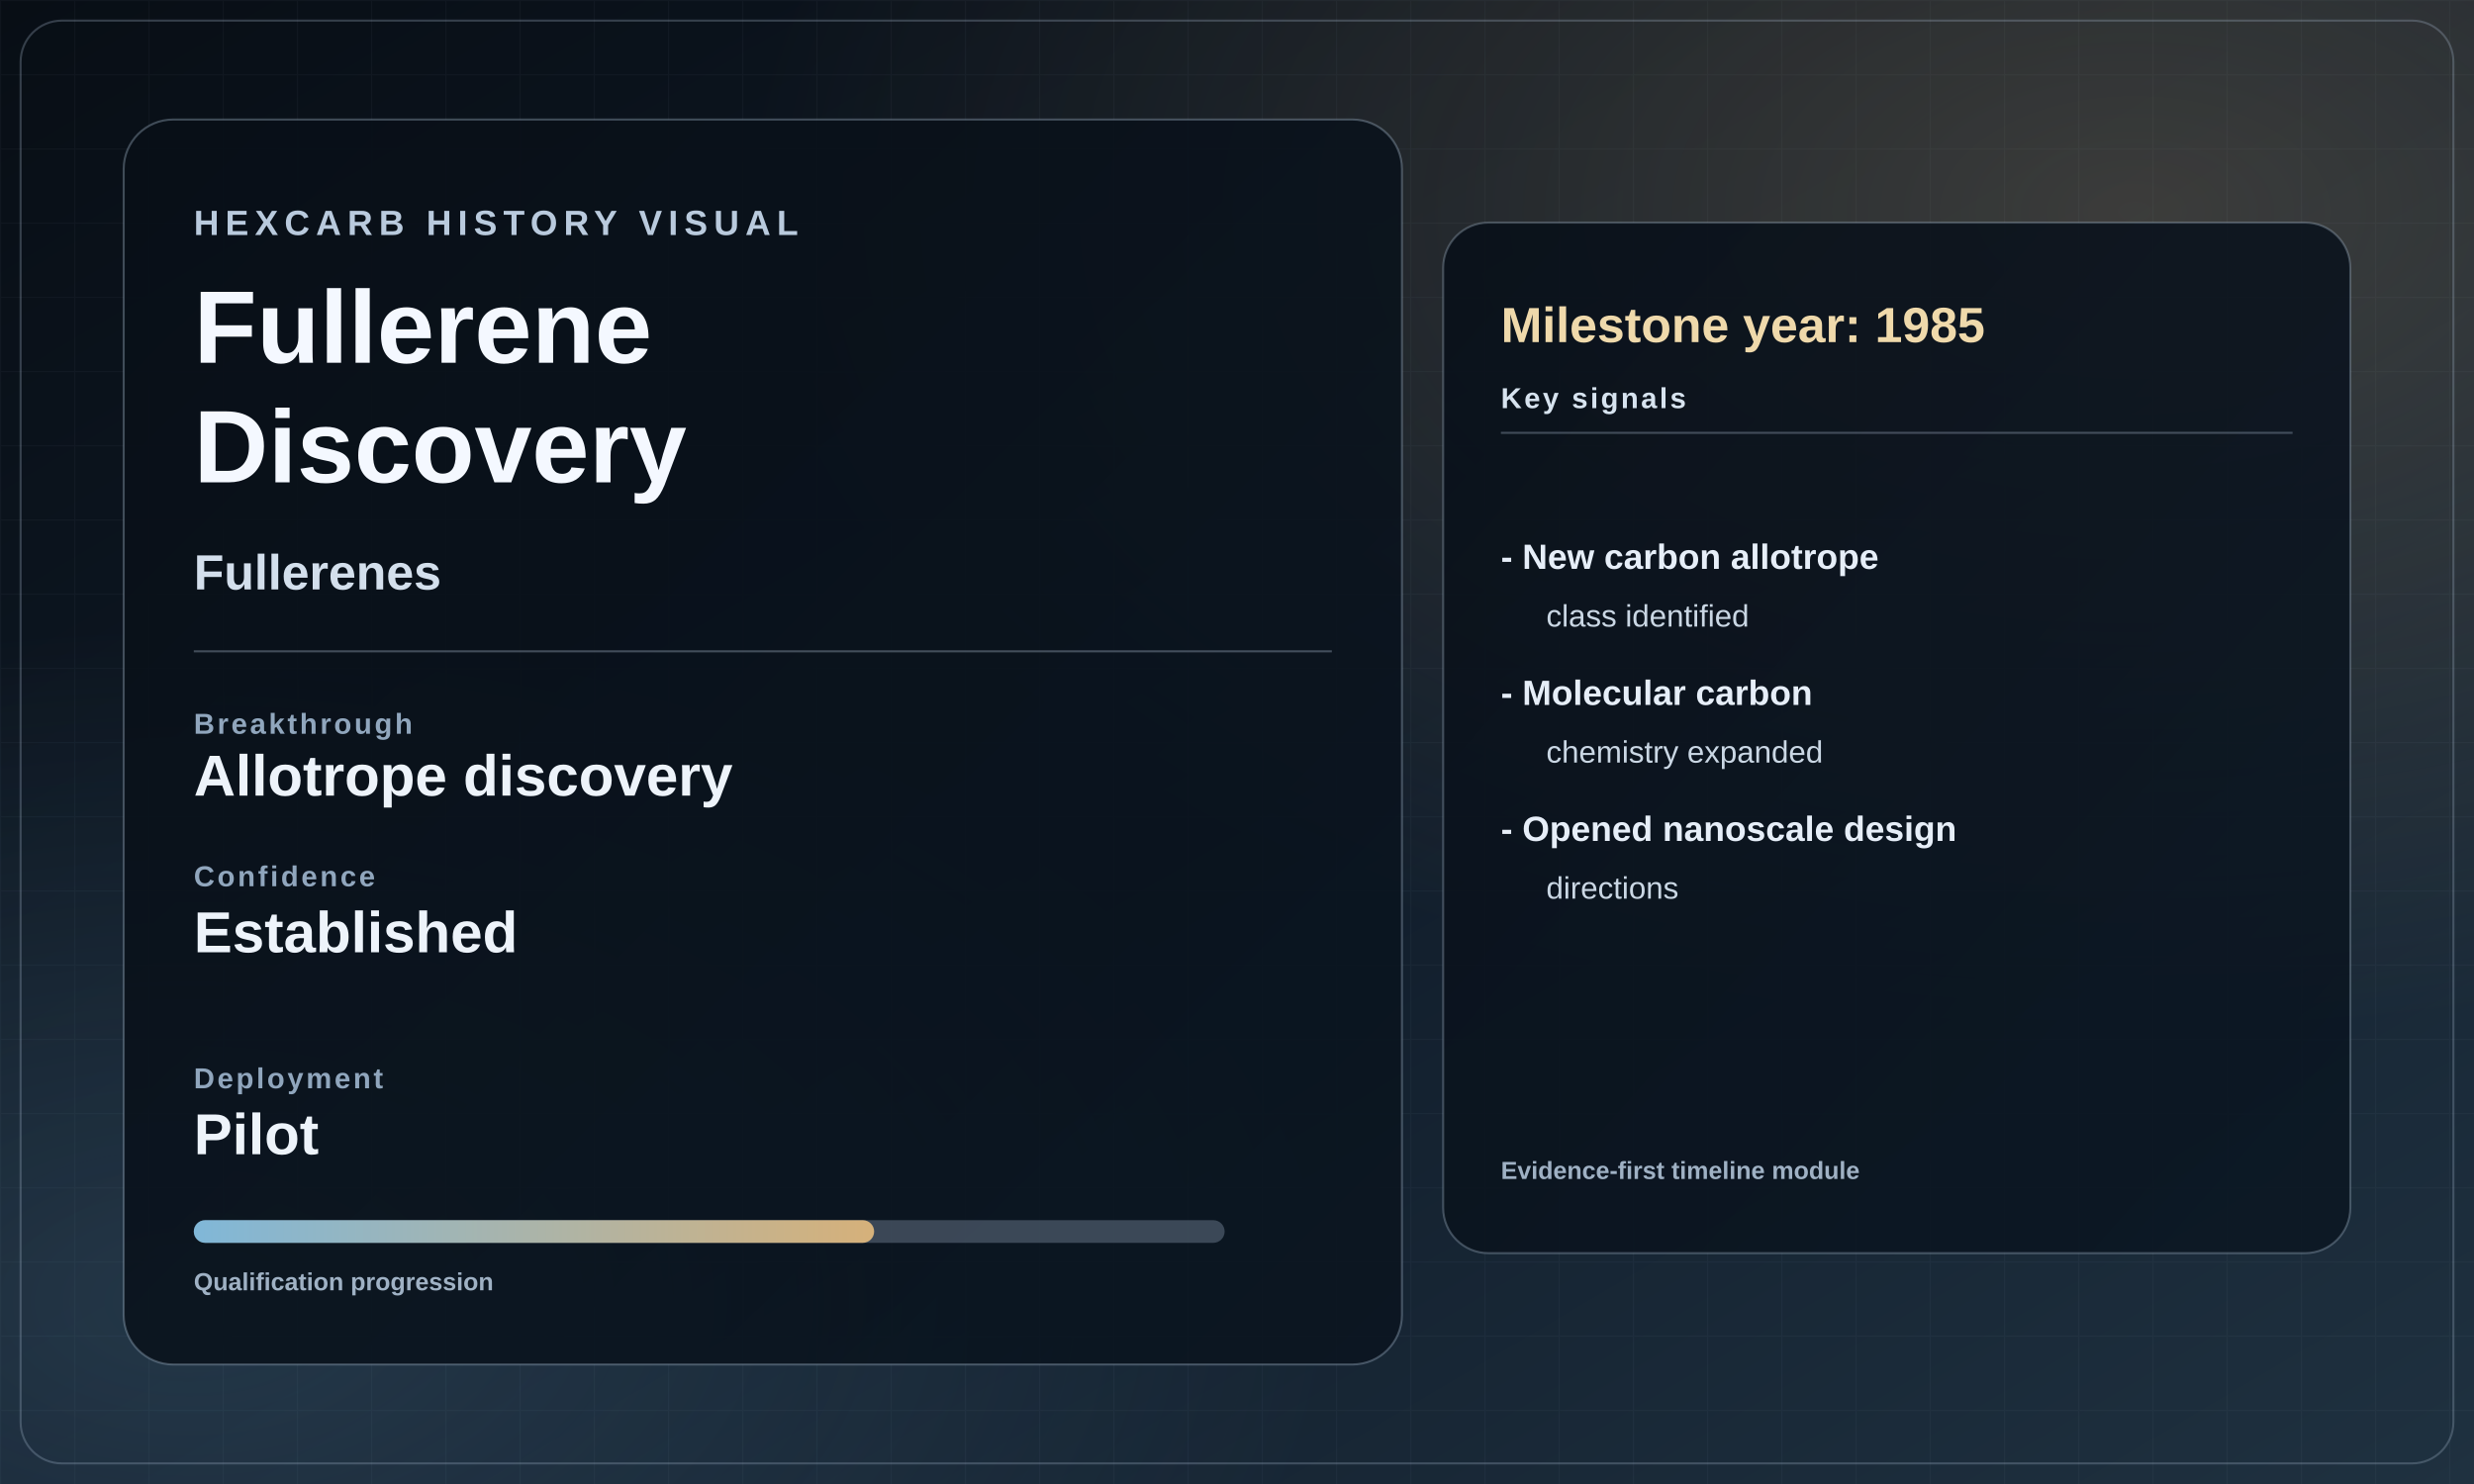
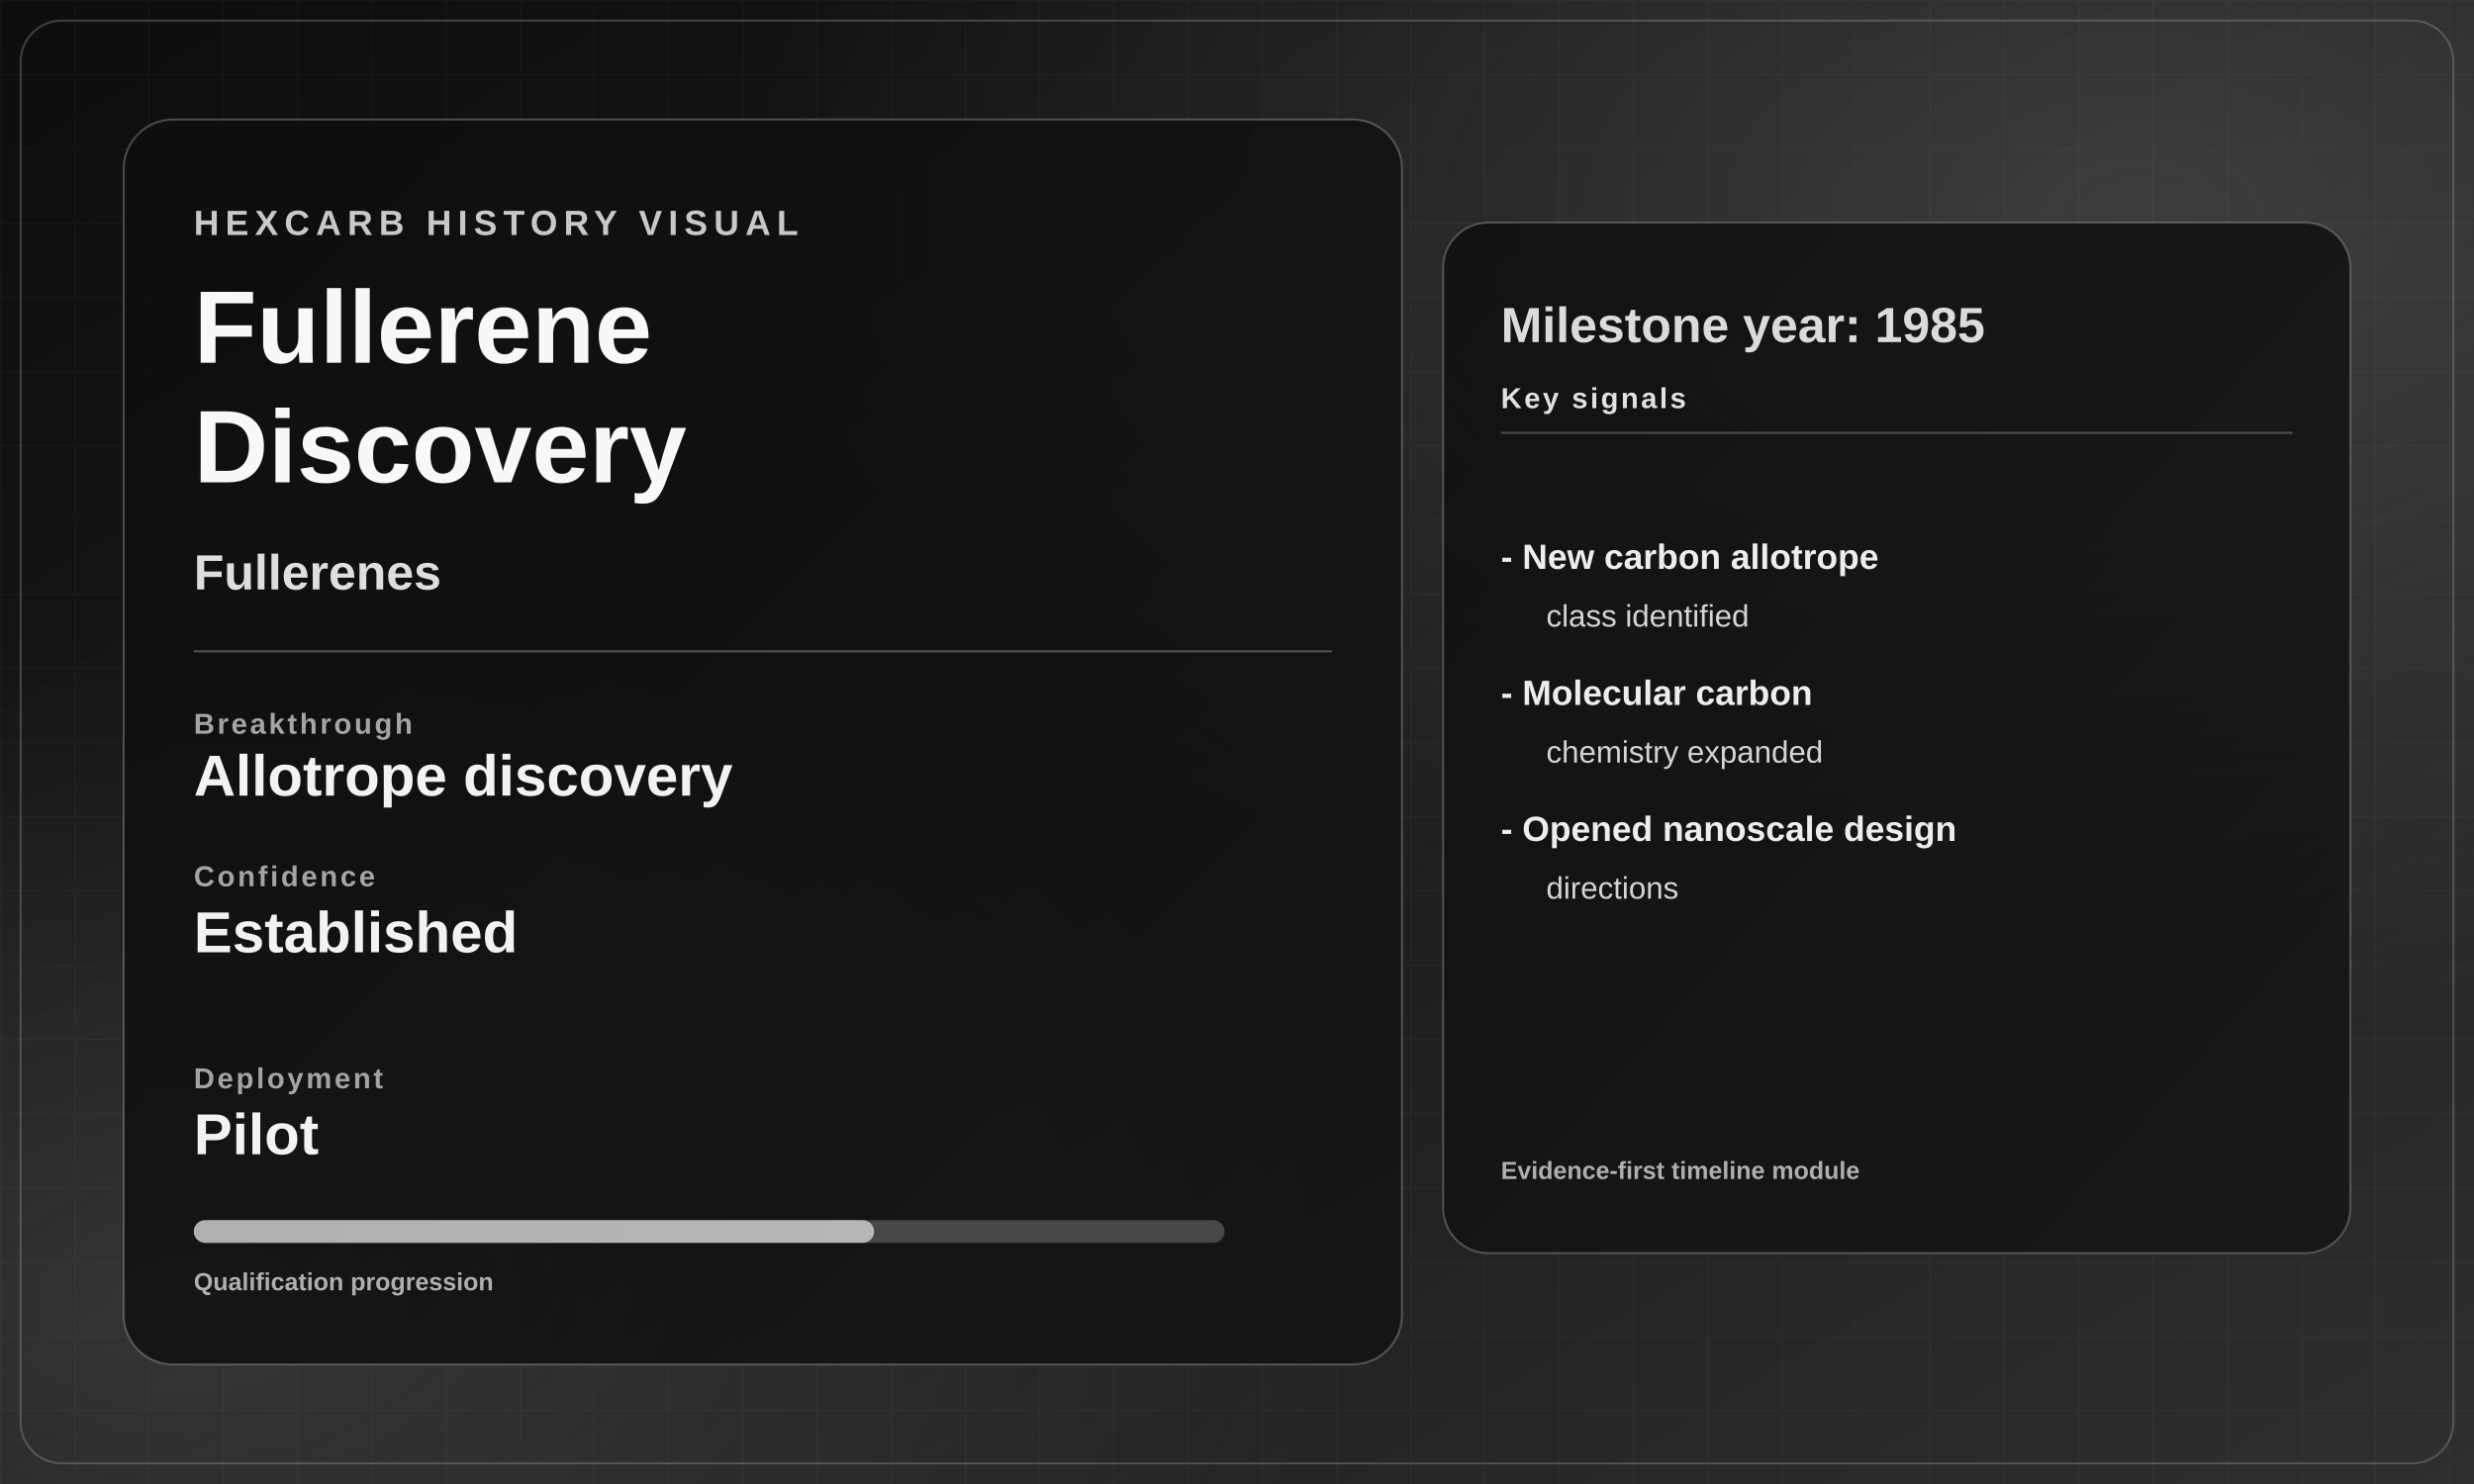
<svg xmlns="http://www.w3.org/2000/svg" width="1200" height="720" viewBox="0 0 1200 720" role="img" aria-label="Fullerene Discovery timeline visual">
  <defs>
    <linearGradient id="bg" x1="0" y1="0" x2="1" y2="1">
-       <stop offset="0%" stop-color="#080e15" />
-       <stop offset="52%" stop-color="#101c2a" />
-       <stop offset="100%" stop-color="#1f3140" />
+       <stop offset="0%" stop-color="#0d0d0d" />
+       <stop offset="52%" stop-color="#1b1b1b" />
+       <stop offset="100%" stop-color="#2f2f2f" />
    </linearGradient>
    <radialGradient id="glowA" cx="86%" cy="14%" r="56%">
-       <stop offset="0%" stop-color="#d6b17a" stop-opacity="0.22" />
-       <stop offset="100%" stop-color="#d6b17a" stop-opacity="0" />
+       <stop offset="0%" stop-color="#b7b7b7" stop-opacity="0.22" />
+       <stop offset="100%" stop-color="#b7b7b7" stop-opacity="0" />
    </radialGradient>
    <radialGradient id="glowB" cx="8%" cy="88%" r="46%">
-       <stop offset="0%" stop-color="#80b7d8" stop-opacity="0.18" />
-       <stop offset="100%" stop-color="#80b7d8" stop-opacity="0" />
+       <stop offset="0%" stop-color="#b0b0b0" stop-opacity="0.18" />
+       <stop offset="100%" stop-color="#b0b0b0" stop-opacity="0" />
    </radialGradient>
    <pattern id="mesh" width="36" height="36" patternUnits="userSpaceOnUse">
-       <path d="M0 0 H36 M0 0 V36" stroke="rgba(159,183,208,0.08)" stroke-width="1" />
+       <path d="M0 0 H36 M0 0 V36" stroke="rgba(180,180,180,0.08)" stroke-width="1" />
    </pattern>
    <linearGradient id="leftPanel" x1="0" y1="0" x2="1" y2="1">
-       <stop offset="0%" stop-color="rgba(8,15,23,0.92)" />
-       <stop offset="100%" stop-color="rgba(10,20,31,0.86)" />
+       <stop offset="0%" stop-color="rgba(14,14,14,0.92)" />
+       <stop offset="100%" stop-color="rgba(19,19,19,0.86)" />
    </linearGradient>
    <linearGradient id="rightPanel" x1="0" y1="0" x2="1" y2="1">
-       <stop offset="0%" stop-color="rgba(9,16,25,0.92)" />
-       <stop offset="100%" stop-color="rgba(11,22,34,0.86)" />
+       <stop offset="0%" stop-color="rgba(16,16,16,0.92)" />
+       <stop offset="100%" stop-color="rgba(21,21,21,0.86)" />
    </linearGradient>
    <linearGradient id="bar" x1="0" y1="0" x2="1" y2="0">
-       <stop offset="0%" stop-color="#80b7d8" />
-       <stop offset="100%" stop-color="#d6b17a" />
+       <stop offset="0%" stop-color="#b0b0b0" />
+       <stop offset="100%" stop-color="#b7b7b7" />
    </linearGradient>
    <style>
-       .kicker { font: 700 17px 'Segoe UI', Arial, sans-serif; letter-spacing: 3px; fill: #b9cadd; text-transform: uppercase; }
-       .title { font: 700 50px 'Segoe UI', Arial, sans-serif; fill: #f4f8ff; }
-       .family { font: 600 24px 'Segoe UI', Arial, sans-serif; fill: #d3dfec; }
-       .label { font: 700 14px 'Segoe UI', Arial, sans-serif; letter-spacing: 1.3px; fill: #90a6bd; text-transform: uppercase; }
-       .value { font: 600 28px 'Segoe UI', Arial, sans-serif; fill: #edf3fa; }
-       .year { font: 700 24px 'Segoe UI', Arial, sans-serif; fill: #efd9ab; }
-       .sigHead { font: 700 14px 'Segoe UI', Arial, sans-serif; letter-spacing: 1.2px; fill: #d7e3ef; text-transform: uppercase; }
-       .signal { font: 600 17px 'Segoe UI', Arial, sans-serif; fill: #e6eef8; }
-       .signalSub { font: 500 15px 'Segoe UI', Arial, sans-serif; fill: #cad7e4; }
-       .foot { font: 600 12px 'Segoe UI', Arial, sans-serif; fill: #9fb1c4; }
+       .kicker { font: 700 17px 'Segoe UI', Arial, sans-serif; letter-spacing: 3px; fill: #c8c8c8; text-transform: uppercase; }
+       .title { font: 700 50px 'Segoe UI', Arial, sans-serif; fill: #f8f8f8; }
+       .family { font: 600 24px 'Segoe UI', Arial, sans-serif; fill: #dedede; }
+       .label { font: 700 14px 'Segoe UI', Arial, sans-serif; letter-spacing: 1.3px; fill: #a4a4a4; text-transform: uppercase; }
+       .value { font: 600 28px 'Segoe UI', Arial, sans-serif; fill: #f2f2f2; }
+       .year { font: 700 24px 'Segoe UI', Arial, sans-serif; fill: #dbdbdb; }
+       .sigHead { font: 700 14px 'Segoe UI', Arial, sans-serif; letter-spacing: 1.2px; fill: #e1e1e1; text-transform: uppercase; }
+       .signal { font: 600 17px 'Segoe UI', Arial, sans-serif; fill: #ededed; }
+       .signalSub { font: 500 15px 'Segoe UI', Arial, sans-serif; fill: #d5d5d5; }
+       .foot { font: 600 12px 'Segoe UI', Arial, sans-serif; fill: #afafaf; }
    </style>
  </defs>
  <rect width="1200" height="720" fill="url(#bg)" />
  <rect width="1200" height="720" fill="url(#mesh)" opacity="0.56" />
  <rect width="1200" height="720" fill="url(#glowA)" />
  <rect width="1200" height="720" fill="url(#glowB)" />
-   <rect x="10" y="10" width="1180" height="700" rx="20" fill="none" stroke="rgba(168,188,208,0.28)" />
-   <rect x="60" y="58" width="620" height="604" rx="24" fill="url(#leftPanel)" stroke="rgba(172,191,211,0.34)" />
-   <rect x="700" y="108" width="440" height="500" rx="22" fill="url(#rightPanel)" stroke="rgba(172,191,211,0.32)" />
+   <rect x="10" y="10" width="1180" height="700" rx="20" fill="none" stroke="rgba(186,186,186,0.28)" />
+   <rect x="60" y="58" width="620" height="604" rx="24" fill="url(#leftPanel)" stroke="rgba(189,189,189,0.34)" />
+   <rect x="700" y="108" width="440" height="500" rx="22" fill="url(#rightPanel)" stroke="rgba(189,189,189,0.32)" />
  <text x="94" y="114" class="kicker">HEXCARB HISTORY VISUAL</text>
  <text x="94" y="176" class="title">
    <tspan x="94" dy="0">Fullerene</tspan>
    <tspan x="94" dy="58">Discovery</tspan>
  </text>
  <text x="94" y="286" class="family">
    <tspan x="94" dy="0">Fullerenes</tspan>
  </text>
-   <line x1="94" y1="316" x2="646" y2="316" stroke="rgba(176,196,216,0.34)" />
+   <line x1="94" y1="316" x2="646" y2="316" stroke="rgba(194,194,194,0.34)" />
  <text x="94" y="356" class="label">Breakthrough</text>
  <text x="94" y="386" class="value">
    <tspan x="94" dy="0">Allotrope discovery</tspan>
  </text>
  <text x="94" y="430" class="label">Confidence</text>
  <text x="94" y="462" class="value">Established</text>
  <text x="94" y="528" class="label">Deployment</text>
  <text x="94" y="560" class="value">Pilot</text>
-   <rect x="94" y="592" width="500" height="11" rx="5.5" fill="rgba(160,180,200,0.32)" />
+   <rect x="94" y="592" width="500" height="11" rx="5.5" fill="rgba(178,178,178,0.32)" />
  <rect x="94" y="592" width="330" height="11" rx="5.5" fill="url(#bar)" />
  <text x="94" y="626" class="foot">Qualification progression</text>
  <text x="728" y="166" class="year">Milestone year: 1985</text>
  <text x="728" y="198" class="sigHead">Key signals</text>
-   <line x1="728" y1="210" x2="1112" y2="210" stroke="rgba(176,196,216,0.32)" />
+   <line x1="728" y1="210" x2="1112" y2="210" stroke="rgba(194,194,194,0.32)" />
  <text x="728" y="276" class="signal">
    <tspan x="728" dy="0">- New carbon allotrope</tspan>
  </text>
  <text x="750" y="304" class="signalSub">
    <tspan x="750" dy="0">class identified</tspan>
  </text>
  <text x="728" y="342" class="signal">
    <tspan x="728" dy="0">- Molecular carbon</tspan>
  </text>
  <text x="750" y="370" class="signalSub">
    <tspan x="750" dy="0">chemistry expanded</tspan>
  </text>
  <text x="728" y="408" class="signal">
    <tspan x="728" dy="0">- Opened nanoscale design</tspan>
  </text>
  <text x="750" y="436" class="signalSub">
    <tspan x="750" dy="0">directions</tspan>
  </text>
  <text x="728" y="572" class="foot">Evidence-first timeline module</text>
</svg>
